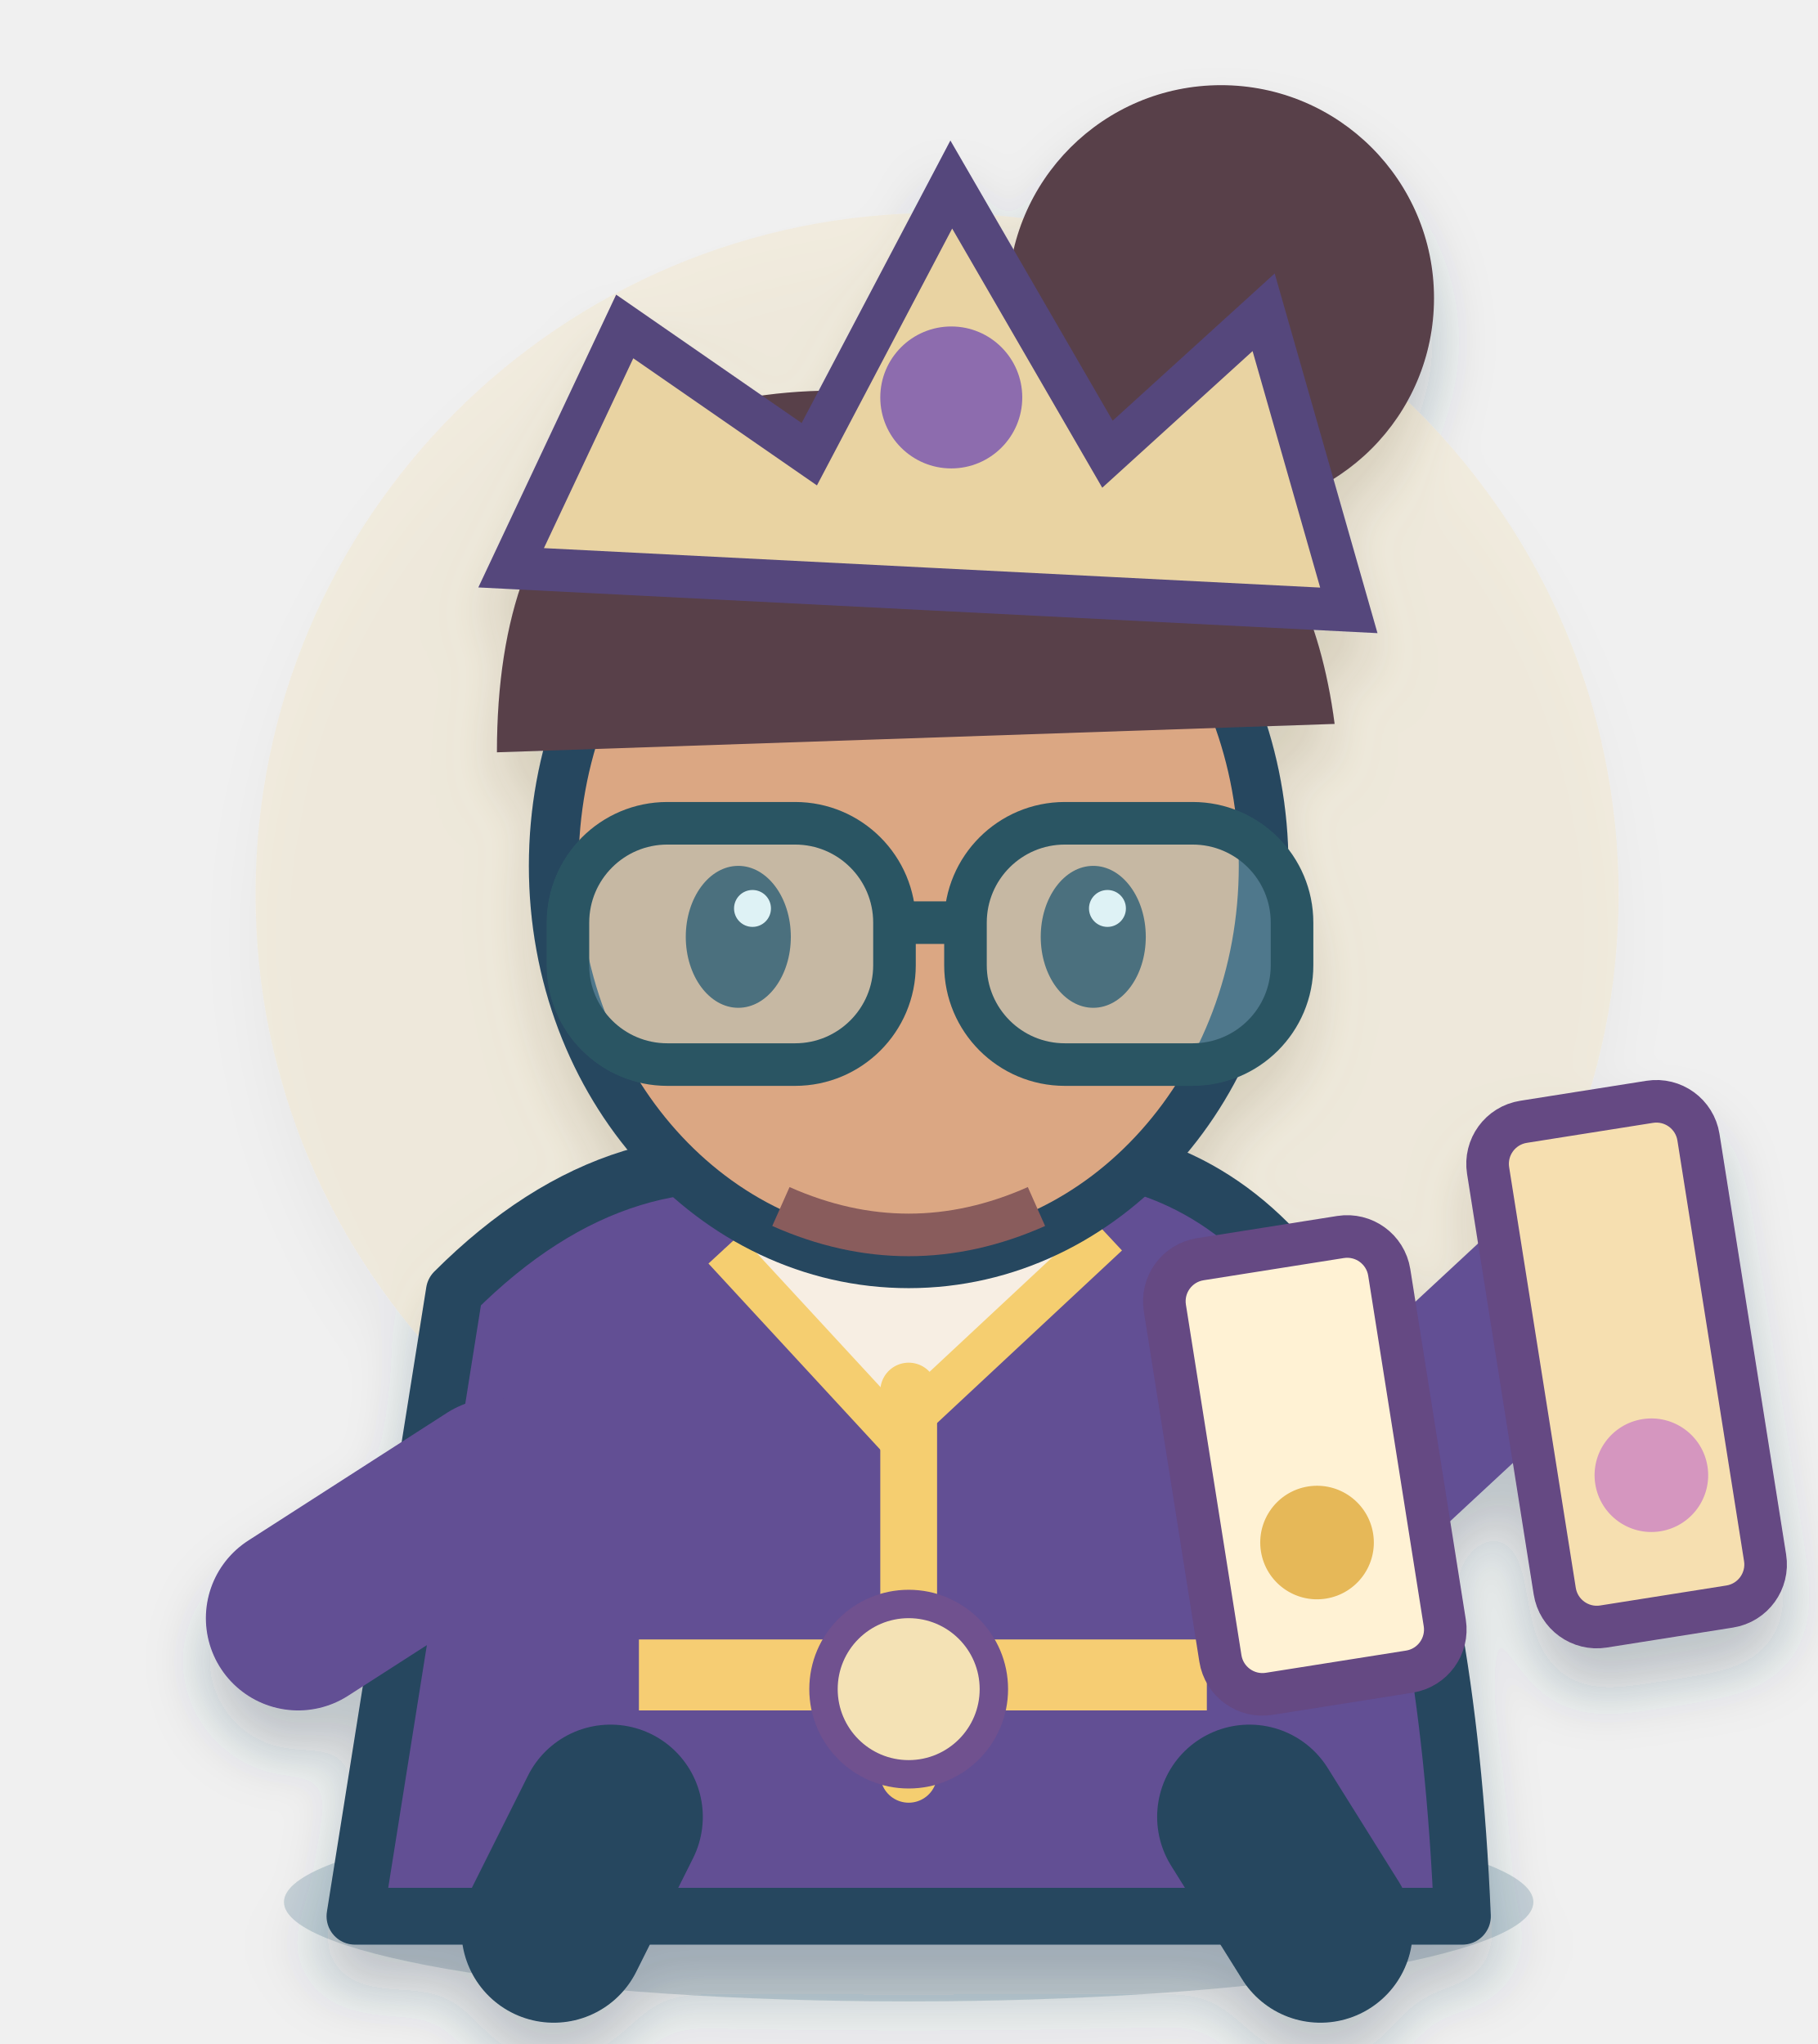
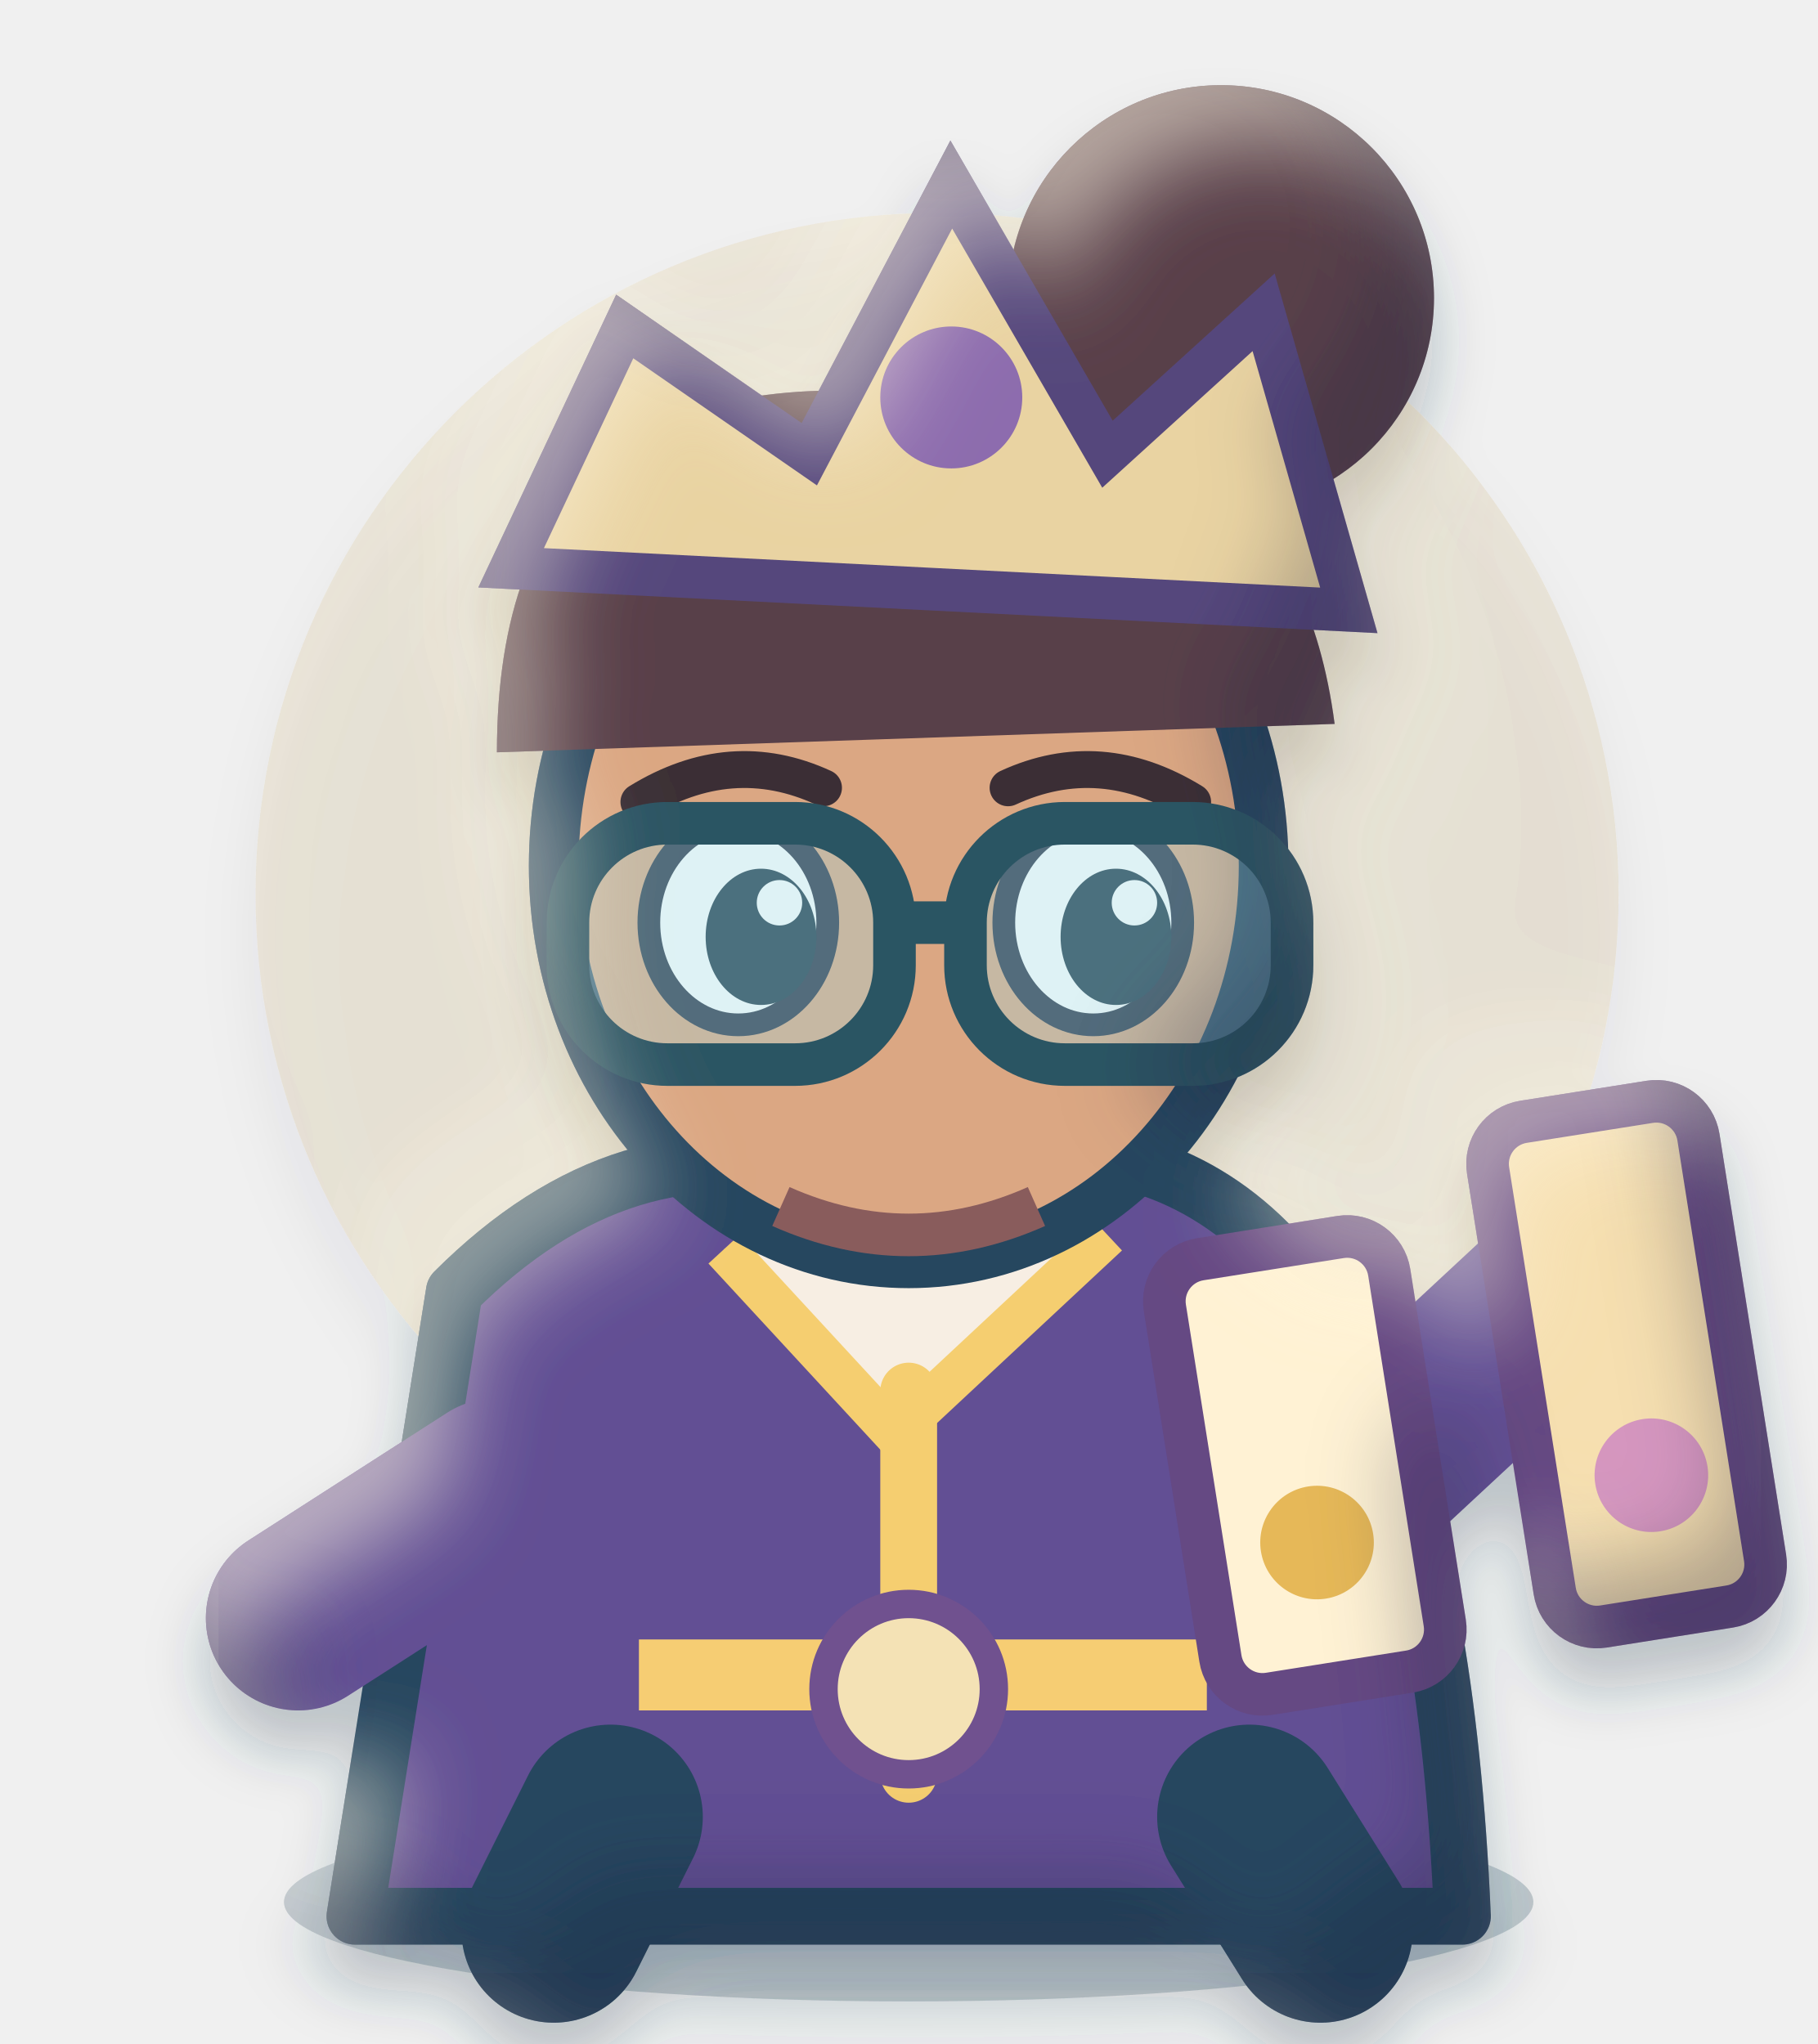
<svg xmlns="http://www.w3.org/2000/svg" viewBox="0 0 128 144" role="img" aria-labelledby="title-senior">
  <defs>
    <filter id="shadow" x="-25%" y="-25%" width="150%" height="150%">
      <feDropShadow dx="0" dy="3" stdDeviation="2" flood-color="#163950" flood-opacity=".25" />
    </filter>
+     <filter id="vol" x="-5%" y="-5%" width="110%" height="110%" color-interpolation-filters="sRGB">
+       <feGaussianBlur in="SourceAlpha" stdDeviation="3" result="b" />
+       <feOffset in="b" dx="3" dy="4" result="lo" />
+       <feComposite in="SourceAlpha" in2="lo" operator="out" result="rim" />
+       <feFlood flood-color="#fff8e4" flood-opacity=".55" />
+       <feComposite in2="rim" operator="in" result="light" />
+       <feOffset in="b" dx="-4" dy="-5" result="so" />
+       <feComposite in="SourceAlpha" in2="so" operator="out" result="edge" />
+       <feFlood flood-color="#1c1d3a" flood-opacity=".32" />
+       <feComposite in2="edge" operator="in" result="shade" />
+       <feMerge>
+         <feMergeNode in="SourceGraphic" />
+         <feMergeNode in="light" />
+         <feMergeNode in="shade" />
+       </feMerge>
+     </filter>
  </defs>
  <g filter="url(#shadow)">
-     <ellipse cx="64" cy="134" rx="44" ry="7" fill="#0d3e58" opacity=".18" />
-     <circle cx="66" cy="63" r="48" fill="#f5ce70" opacity=".13" />
-     <path d="M25 135L32 91Q44 79 58 83L80 82Q101 88 103 135Z" fill="#624f94" stroke="#26465f" stroke-width="4" stroke-linejoin="round" />
-     <path d="M35 105L21 114M96 104L110 91" stroke="#624f94" stroke-width="13" stroke-linecap="round" />
-     <path d="M43 128L39 136M88 128L93 136" stroke="#26465f" stroke-width="13" stroke-linecap="round" />
-     <path d="M51 88L63 101 78 87" fill="#f7eee3" stroke="#f5ce70" stroke-width="3" />
-     <path d="M64 98V125" stroke="#f5ce70" stroke-width="4" stroke-linecap="round" />
-     <ellipse cx="64" cy="61" rx="25" ry="28" fill="#dba783" stroke="#26465f" stroke-width="3.5" />
-     <circle cx="86" cy="21" r="15" fill="#59404a" />
-     <path d="M35 53Q35 24 66 28Q91 28 94 51" fill="#59404a" />
-     <ellipse cx="52" cy="66" rx="3.7" ry="5" fill="#223a4a" />
-     <ellipse cx="77" cy="66" rx="3.7" ry="5" fill="#223a4a" />
-     <circle cx="53" cy="64" r="1.3" fill="#fff" />
-     <circle cx="78" cy="64" r="1.3" fill="#fff" />
-     <path d="M55 85Q64 89 73 85" fill="none" stroke="#895b5c" stroke-width="3" />
-     <rect x="40" y="58" width="23" height="17" rx="7" fill="#a0d9e2" fill-opacity=".34" stroke="#2c5564" stroke-width="3" />
-     <rect x="68" y="58" width="23" height="17" rx="7" fill="#a0d9e2" fill-opacity=".34" stroke="#2c5564" stroke-width="3" />
-     <path d="M63 65H68" stroke="#2c5564" stroke-width="3" />
-     <path d="M45 118H85" stroke="#f6cd73" stroke-width="5" />
-     <circle cx="64" cy="119" r="6" fill="#f4e2b5" stroke="#6f518f" stroke-width="2" />
-     <path d="M36 40L44 23 57 32 67 13 78 32 89 22 95 43Z" fill="#e9d3a2" stroke="#55477c" stroke-width="3" />
-     <circle cx="67" cy="28" r="5" fill="#8d6cae" />
-     <g transform="translate(103 103) rotate(-9)">
-       <rect x="-19" y="-17" width="16" height="31" rx="3" fill="#fff2d4" stroke="#654883" stroke-width="3" />
-       <rect x="5" y="-23" width="15" height="36" rx="3" fill="#f6dfb0" stroke="#654883" stroke-width="3" />
-       <circle cx="-11" cy="4" r="4" fill="#e6b858" />
-       <circle cx="13" cy="3" r="4" fill="#d596bf" />
+     <g filter="url(#vol)">
+       <ellipse cx="64" cy="134" rx="44" ry="7" fill="#0d3e58" opacity=".18" />
+       <circle cx="66" cy="63" r="48" fill="#f5ce70" opacity=".13" />
+       <path d="M25 135L32 91Q44 79 58 83L80 82Q101 88 103 135Z" fill="#624f94" stroke="#26465f" stroke-width="4" stroke-linejoin="round" />
+       <path d="M35 105L21 114M96 104L110 91" stroke="#624f94" stroke-width="13" stroke-linecap="round" />
+       <path d="M43 128L39 136M88 128L93 136" stroke="#26465f" stroke-width="13" stroke-linecap="round" />
+       <path d="M51 88L63 101 78 87" fill="#f7eee3" stroke="#f5ce70" stroke-width="3" />
+       <path d="M64 98V125" stroke="#f5ce70" stroke-width="4" stroke-linecap="round" />
+       <ellipse cx="64" cy="61" rx="25" ry="28" fill="#dba783" stroke="#26465f" stroke-width="3.5" />
+       <circle cx="86" cy="21" r="15" fill="#59404a" />
+       <path d="M35 53Q35 24 66 28Q91 28 94 51" fill="#59404a" />
+       <ellipse cx="52" cy="65" rx="6.3" ry="7.2" fill="#fff" stroke="#2a3346" stroke-width="1.6" />
+       <ellipse cx="53.6" cy="66" rx="3.9" ry="4.8" fill="#223a4a" />
+       <circle cx="54.9" cy="63.6" r="1.6" fill="#fff" />
+       <ellipse cx="77" cy="65" rx="6.3" ry="7.2" fill="#fff" stroke="#2a3346" stroke-width="1.6" />
+       <ellipse cx="78.6" cy="66" rx="3.9" ry="4.8" fill="#223a4a" />
+       <circle cx="79.9" cy="63.6" r="1.6" fill="#fff" />
+       <path d="M45 56.5Q51.5 52.5 58 55.5M71 55.5Q77.5 52.5 84 56.5" fill="none" stroke="#3b2f36" stroke-width="2.6" stroke-linecap="round" />
+       <path d="M55 85Q64 89 73 85" fill="none" stroke="#895b5c" stroke-width="3" />
+       <rect x="40" y="58" width="23" height="17" rx="7" fill="#a0d9e2" fill-opacity=".34" stroke="#2c5564" stroke-width="3" />
+       <rect x="68" y="58" width="23" height="17" rx="7" fill="#a0d9e2" fill-opacity=".34" stroke="#2c5564" stroke-width="3" />
+       <path d="M63 65H68" stroke="#2c5564" stroke-width="3" />
+       <path d="M45 118H85" stroke="#f6cd73" stroke-width="5" />
+       <circle cx="64" cy="119" r="6" fill="#f4e2b5" stroke="#6f518f" stroke-width="2" />
+       <path d="M36 40L44 23 57 32 67 13 78 32 89 22 95 43Z" fill="#e9d3a2" stroke="#55477c" stroke-width="3" />
+       <circle cx="67" cy="28" r="5" fill="#8d6cae" />
+       <g transform="translate(103 103) rotate(-9)">
+         <rect x="-19" y="-17" width="16" height="31" rx="3" fill="#fff2d4" stroke="#654883" stroke-width="3" />
+         <rect x="5" y="-23" width="15" height="36" rx="3" fill="#f6dfb0" stroke="#654883" stroke-width="3" />
+         <circle cx="-11" cy="4" r="4" fill="#e6b858" />
+         <circle cx="13" cy="3" r="4" fill="#d596bf" />
+       </g>
    </g>
  </g>
</svg>
